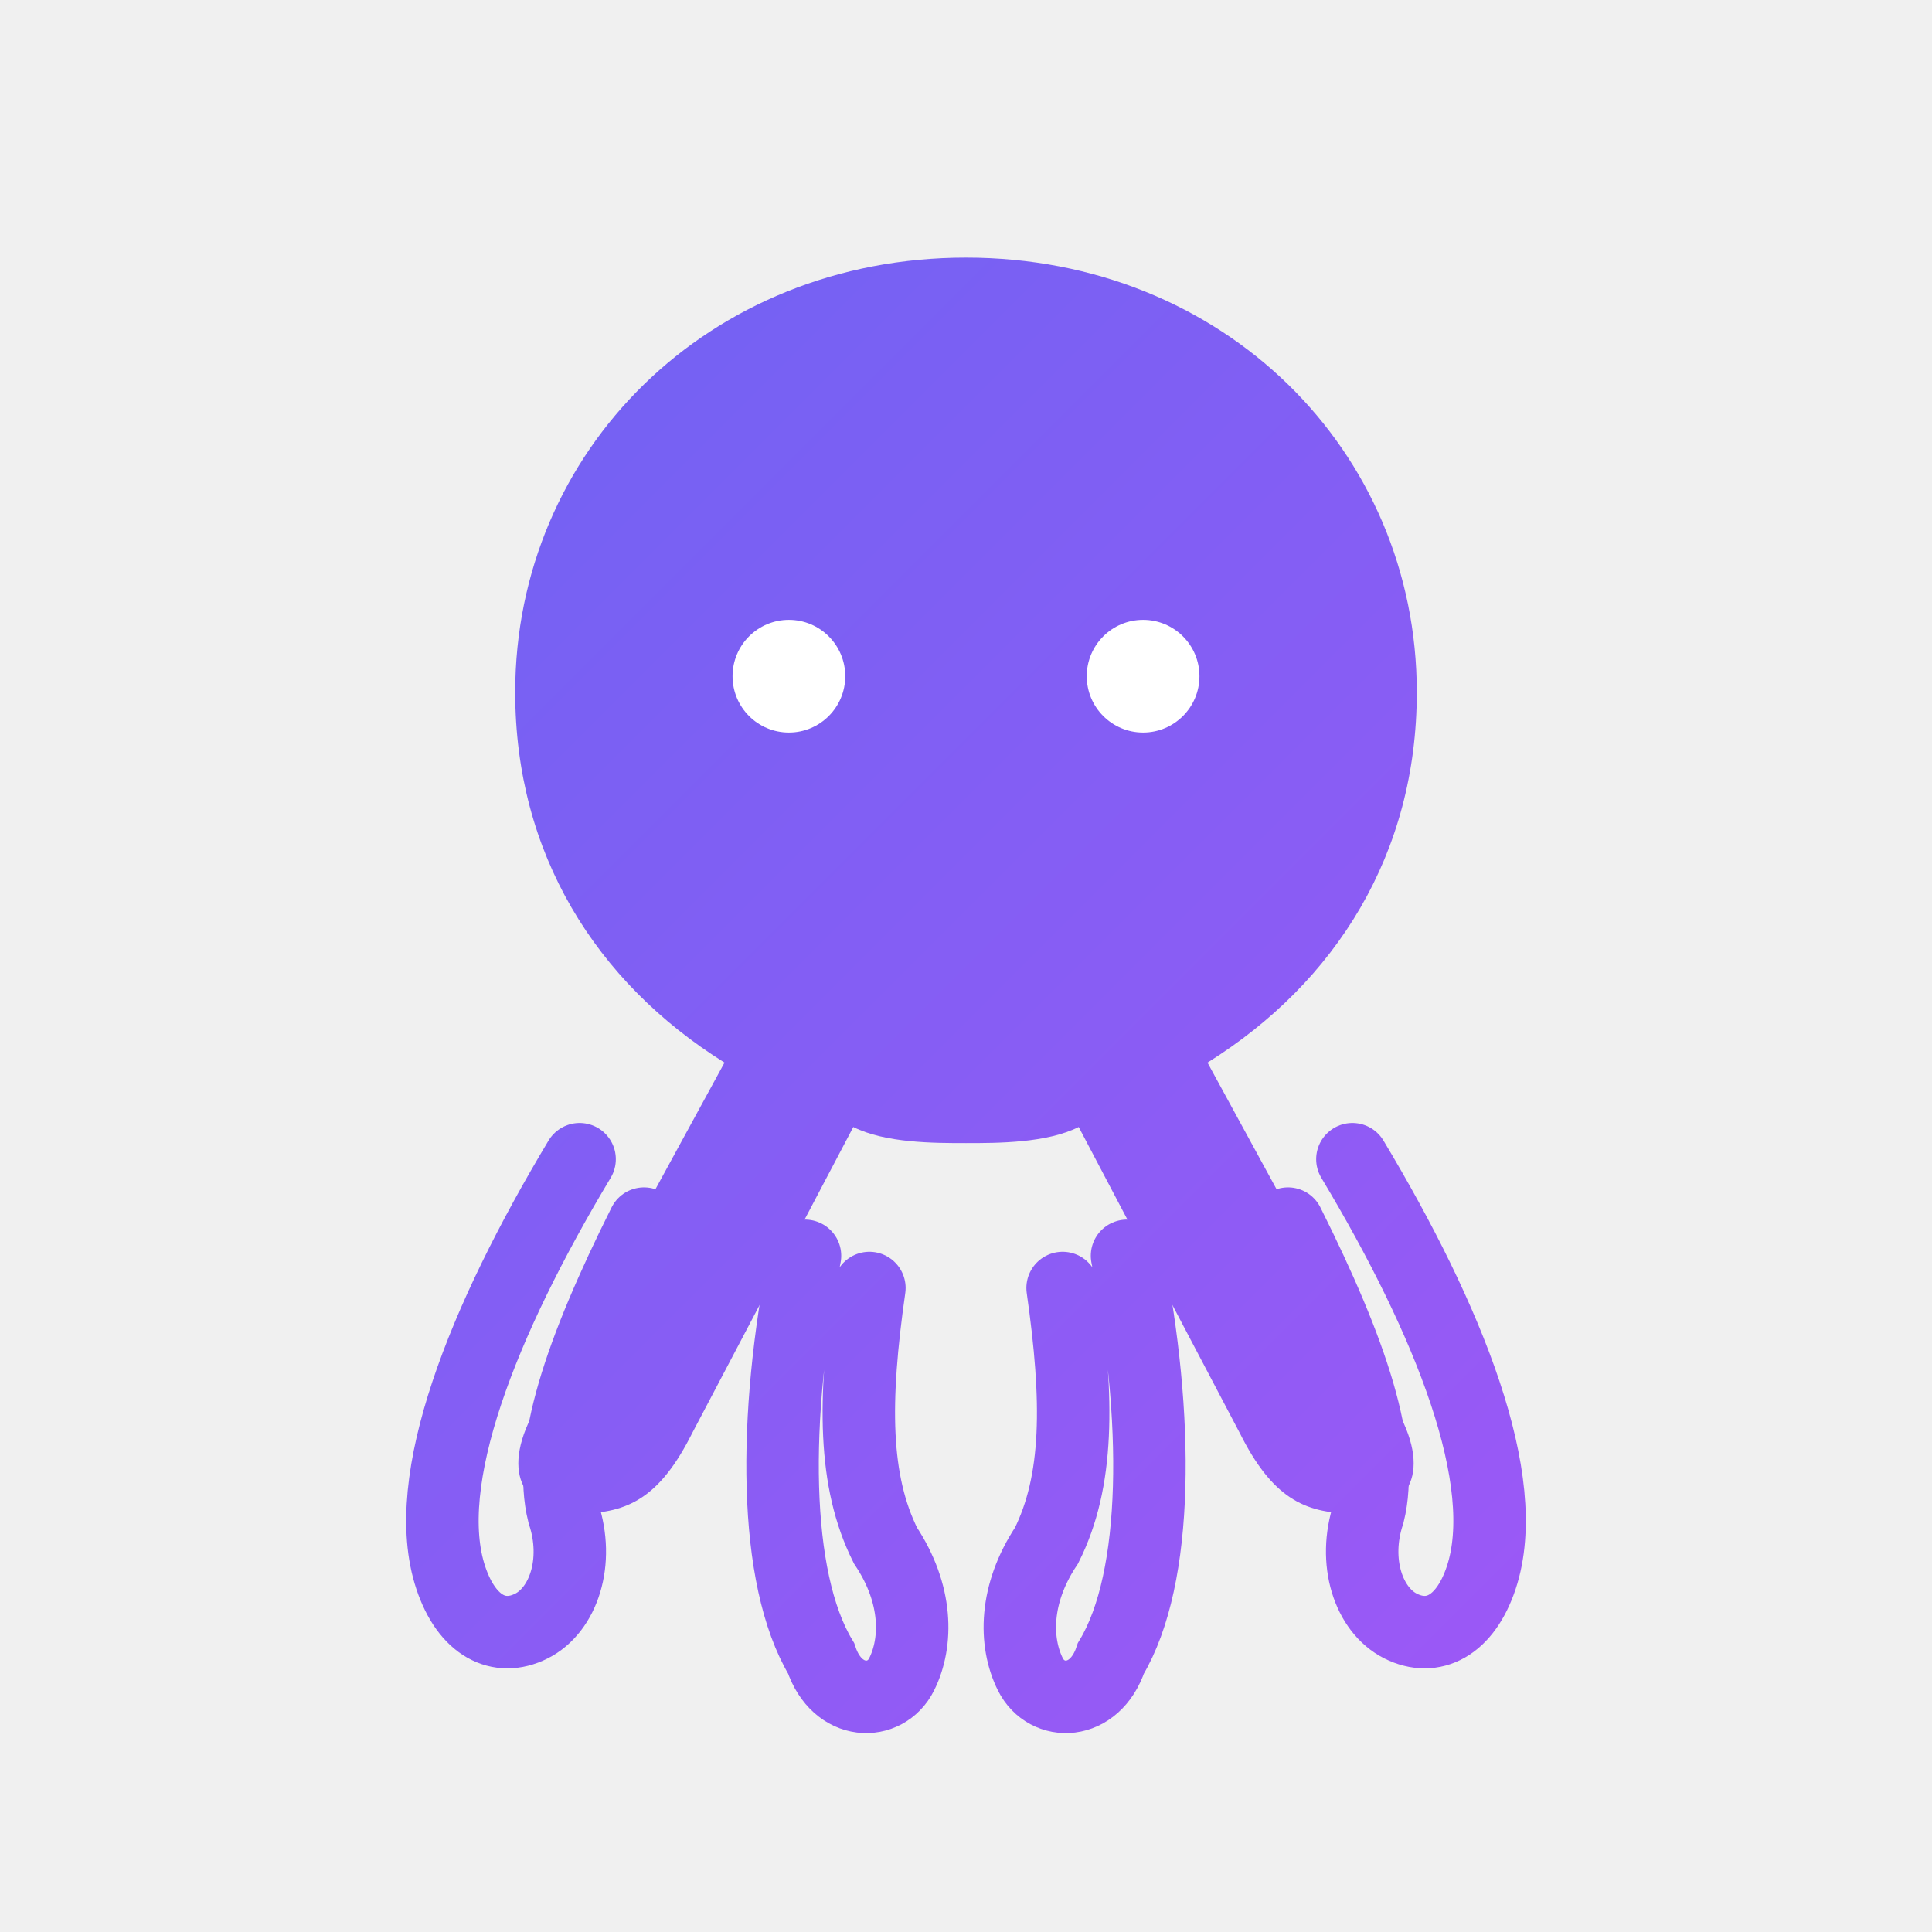
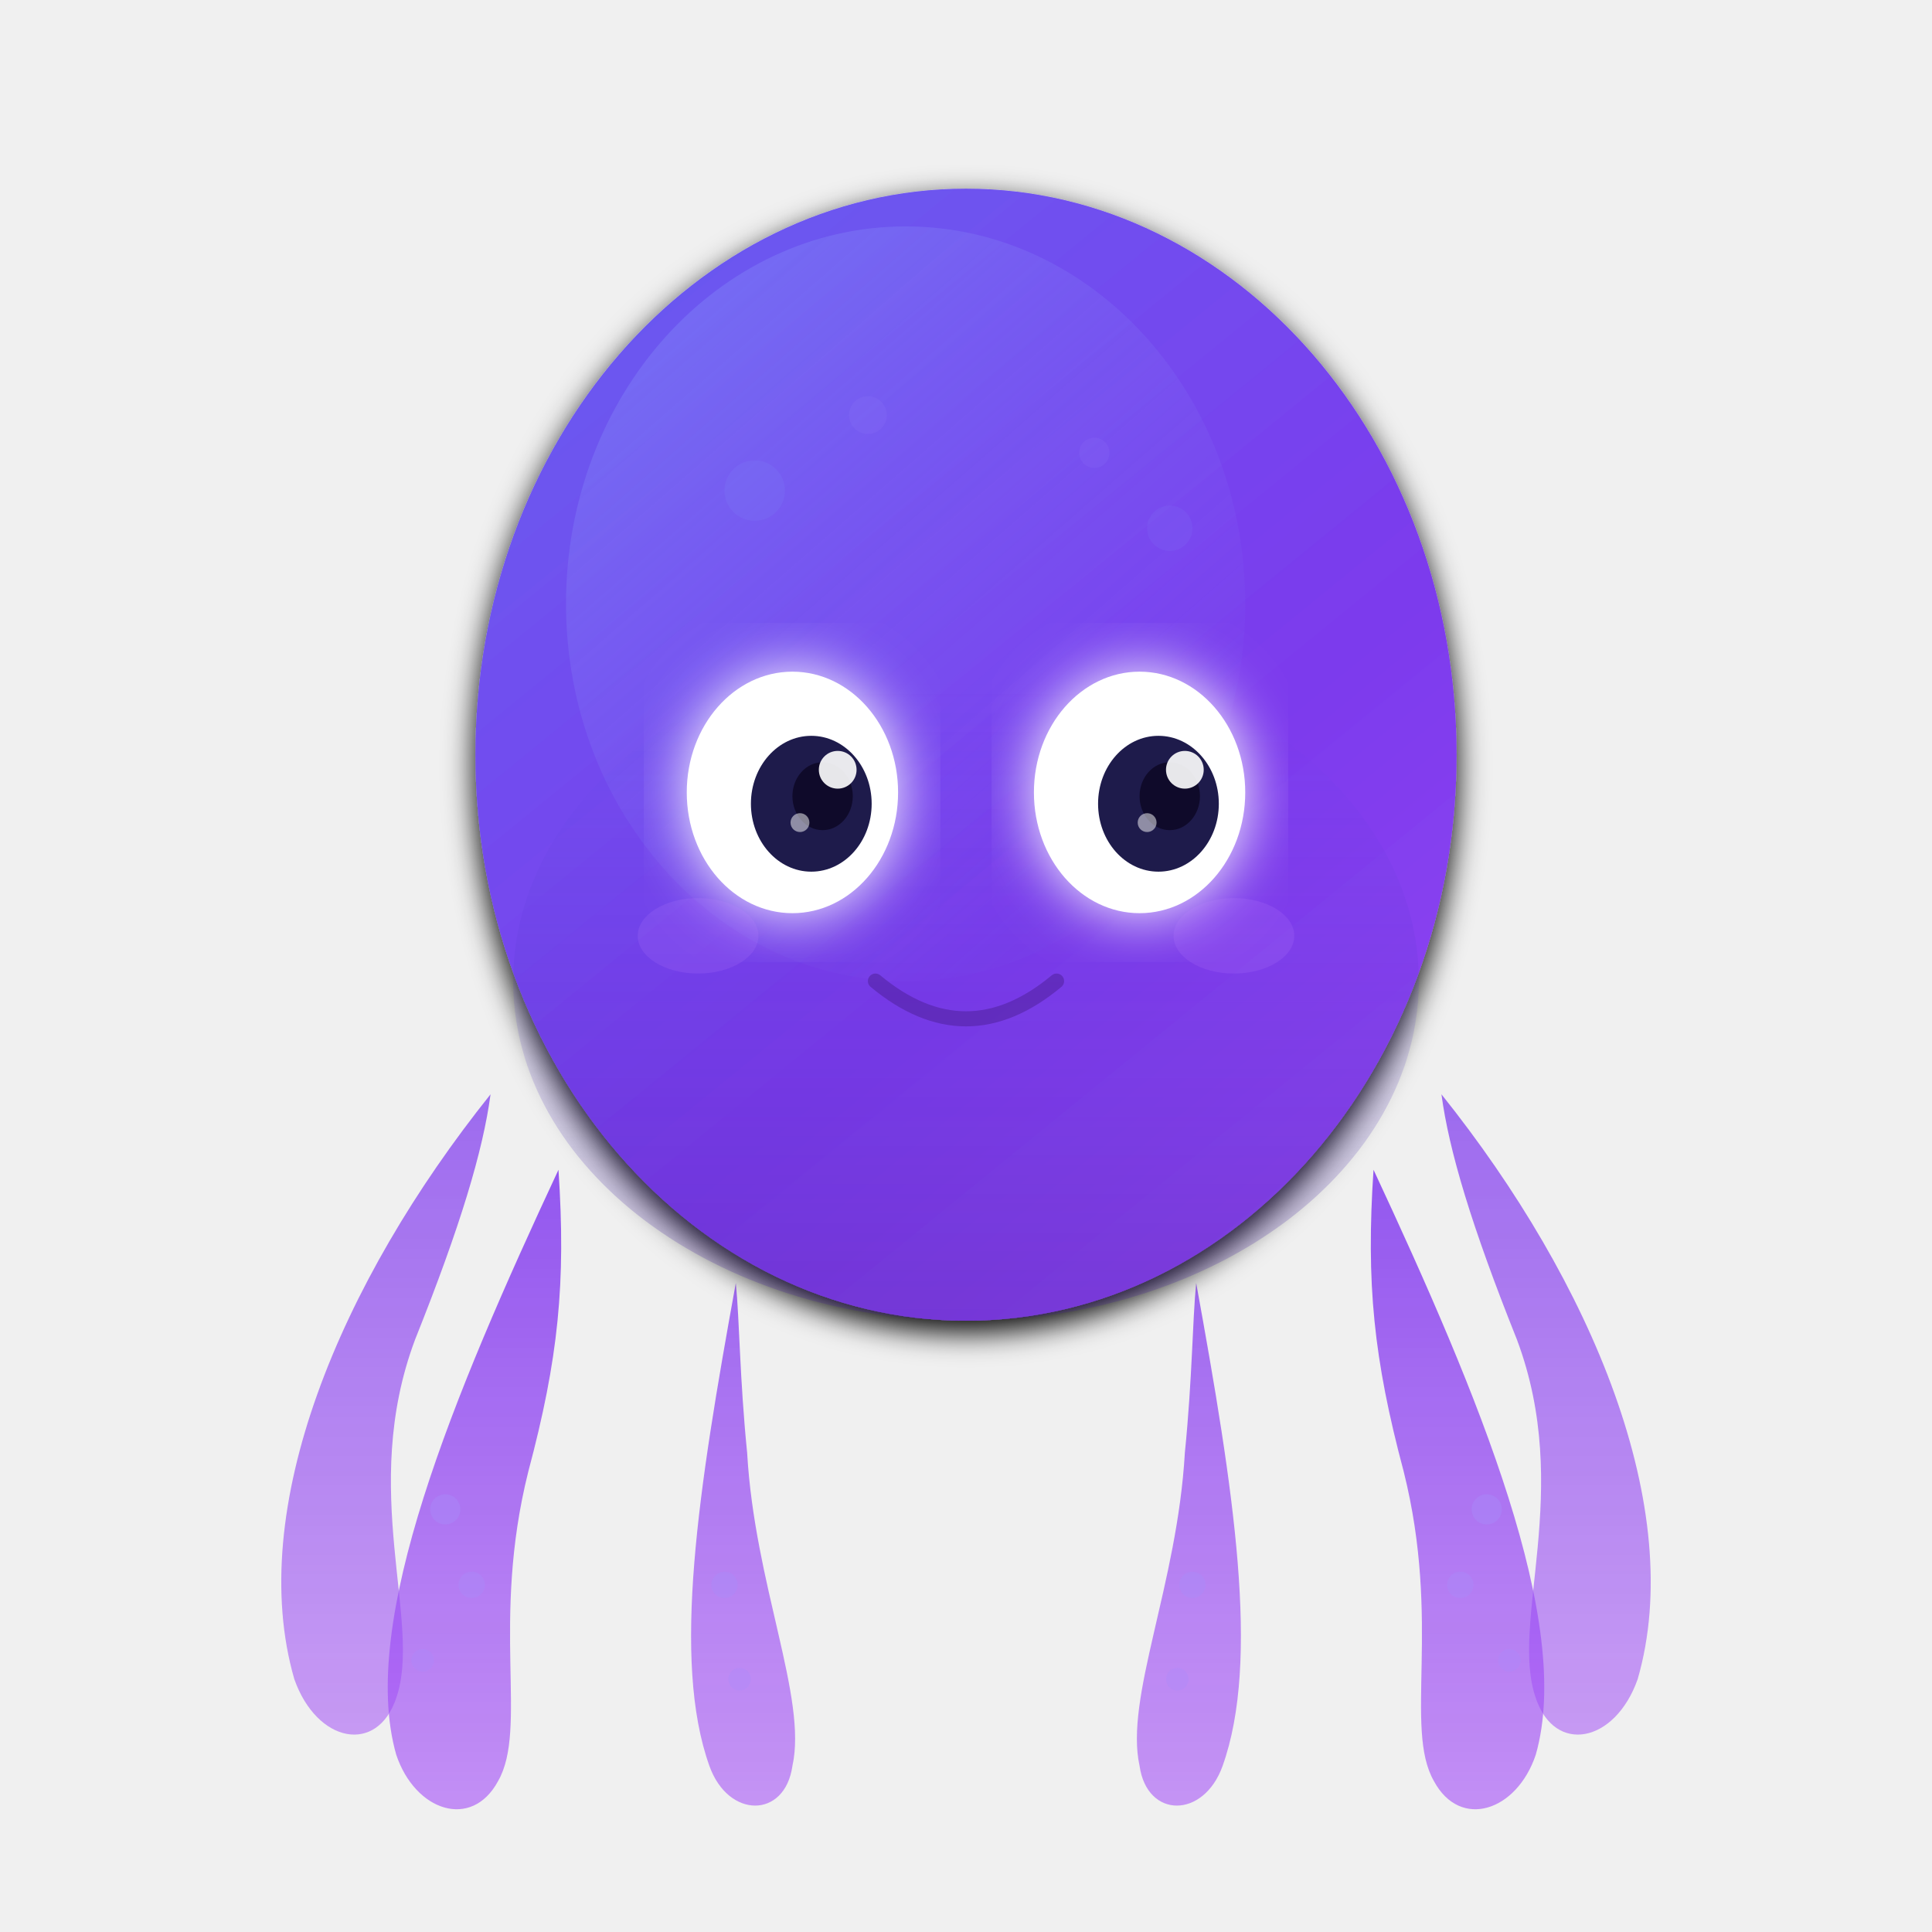
- <svg xmlns="http://www.w3.org/2000/svg" viewBox="0 0 120 120" fill="none">
+ <svg xmlns="http://www.w3.org/2000/svg" viewBox="0 0 512 512" fill="none">
  <defs>
-     <linearGradient id="g" x1="0" y1="0" x2="120" y2="120" gradientUnits="userSpaceOnUse">
+     <linearGradient id="main" x1="80" y1="40" x2="432" y2="472" gradientUnits="userSpaceOnUse">
      <stop offset="0%" stop-color="#6366f1" />
+       <stop offset="50%" stop-color="#7c3aed" />
      <stop offset="100%" stop-color="#a855f7" />
    </linearGradient>
+     <linearGradient id="hi" x1="160" y1="60" x2="352" y2="280" gradientUnits="userSpaceOnUse">
+       <stop offset="0%" stop-color="#818cf8" stop-opacity="0.5" />
+       <stop offset="100%" stop-color="#7c3aed" stop-opacity="0" />
+     </linearGradient>
+     <linearGradient id="shadow" x1="256" y1="180" x2="256" y2="440" gradientUnits="userSpaceOnUse">
+       <stop offset="0%" stop-color="#4f46e5" stop-opacity="0" />
+       <stop offset="100%" stop-color="#3b0764" stop-opacity="0.4" />
+     </linearGradient>
+     <linearGradient id="tent" x1="256" y1="280" x2="256" y2="480" gradientUnits="userSpaceOnUse">
+       <stop offset="0%" stop-color="#7c3aed" />
+       <stop offset="100%" stop-color="#a855f7" stop-opacity="0.7" />
+     </linearGradient>
+     <filter id="glow" x="-20%" y="-20%" width="140%" height="140%">
+       <feGaussianBlur stdDeviation="8" result="blur" />
+       <feMerge>
+         <feMergeNode in="blur" />
+         <feMergeNode in="SourceGraphic" />
+       </feMerge>
+     </filter>
+     <filter id="inner">
+       <feGaussianBlur in="SourceAlpha" stdDeviation="4" result="blur" />
+       <feOffset dx="0" dy="3" result="offset" />
+       <feComposite in="SourceGraphic" in2="offset" operator="over" />
+     </filter>
  </defs>
-   <path d="M60 16c-16 0-28 12-28 27 0 10 5 18 13 23l-12 22c-2 4 0 6 3 6 3 0 5-1 7-5l10-19c2 1 5 1 7 1s5 0 7-1l10 19c2 4 4 5 7 5 3 0 5-2 3-6L75 66c8-5 13-13 13-23 0-15-12-27-28-27z" fill="url(#g)" />
-   <circle cx="49" cy="42" r="3.5" fill="white" />
-   <circle cx="71" cy="42" r="3.5" fill="white" />
-   <path d="M36 72c-6 10-10 20-8 26 1 3 3 4 5 3s3-4 2-7c-1-4 1-10 5-18" stroke="url(#g)" stroke-width="4.5" stroke-linecap="round" fill="none" />
-   <path d="M50 78c-2 10-2 20 1 25 1 3 4 3 5 1s1-5-1-8c-2-4-2-9-1-16" stroke="url(#g)" stroke-width="4.5" stroke-linecap="round" fill="none" />
-   <path d="M70 78c2 10 2 20-1 25-1 3-4 3-5 1s-1-5 1-8c2-4 2-9 1-16" stroke="url(#g)" stroke-width="4.5" stroke-linecap="round" fill="none" />
-   <path d="M84 72c6 10 10 20 8 26-1 3-3 4-5 3s-3-4-2-7c1-4-1-10-5-18" stroke="url(#g)" stroke-width="4.5" stroke-linecap="round" fill="none" />
+   <path d="M148 310 C120 370, 95 430, 105 465 C110 480, 125 485, 132 472 C140 458, 130 430, 140 390 C148 360, 150 340, 148 310" fill="url(#tent)" opacity="0.9" />
+   <path d="M195 340 C185 395, 178 440, 188 468 C193 482, 208 482, 210 468 C214 450, 200 420, 198 385 C196 365, 196 350, 195 340" fill="url(#tent)" opacity="0.85" />
+   <path d="M317 340 C327 395, 334 440, 324 468 C319 482, 304 482, 302 468 C298 450, 312 420, 314 385 C316 365, 316 350, 317 340" fill="url(#tent)" opacity="0.85" />
+   <path d="M364 310 C392 370, 417 430, 407 465 C402 480, 387 485, 380 472 C372 458, 382 430, 372 390 C364 360, 362 340, 364 310" fill="url(#tent)" opacity="0.9" />
+   <path d="M130 290 C90 340, 65 400, 78 445 C84 462, 100 465, 105 450 C112 430, 95 395, 110 355 C122 325, 128 305, 130 290" fill="url(#tent)" opacity="0.75" />
+   <path d="M382 290 C422 340, 447 400, 434 445 C428 462, 412 465, 407 450 C400 430, 417 395, 402 355 C390 325, 384 305, 382 290" fill="url(#tent)" opacity="0.75" />
+   <circle cx="118" cy="400" r="4" fill="#a78bfa" opacity="0.4" />
+   <circle cx="125" cy="420" r="3.5" fill="#a78bfa" opacity="0.35" />
+   <circle cx="112" cy="440" r="3" fill="#a78bfa" opacity="0.3" />
+   <circle cx="192" cy="420" r="3.5" fill="#a78bfa" opacity="0.35" />
+   <circle cx="196" cy="445" r="3" fill="#a78bfa" opacity="0.3" />
+   <circle cx="316" cy="420" r="3.5" fill="#a78bfa" opacity="0.35" />
+   <circle cx="312" cy="445" r="3" fill="#a78bfa" opacity="0.3" />
+   <circle cx="394" cy="400" r="4" fill="#a78bfa" opacity="0.4" />
+   <circle cx="387" cy="420" r="3.5" fill="#a78bfa" opacity="0.35" />
+   <circle cx="400" cy="440" r="3" fill="#a78bfa" opacity="0.3" />
+   <ellipse cx="256" cy="200" rx="130" ry="150" fill="url(#main)" filter="url(#inner)" />
+   <ellipse cx="240" cy="160" rx="90" ry="100" fill="url(#hi)" />
+   <ellipse cx="256" cy="260" rx="120" ry="90" fill="url(#shadow)" />
+   <circle cx="200" cy="130" r="8" fill="#818cf8" opacity="0.15" />
+   <circle cx="310" cy="140" r="6" fill="#818cf8" opacity="0.12" />
+   <circle cx="230" cy="110" r="5" fill="#a78bfa" opacity="0.1" />
+   <circle cx="290" cy="120" r="4" fill="#a78bfa" opacity="0.1" />
+   <ellipse cx="210" cy="210" rx="28" ry="32" fill="white" filter="url(#glow)" />
+   <ellipse cx="302" cy="210" rx="28" ry="32" fill="white" filter="url(#glow)" />
+   <ellipse cx="215" cy="213" rx="16" ry="18" fill="#1e1b4b" />
+   <ellipse cx="307" cy="213" rx="16" ry="18" fill="#1e1b4b" />
+   <ellipse cx="218" cy="211" rx="8" ry="9" fill="#0f0a2a" />
+   <ellipse cx="310" cy="211" rx="8" ry="9" fill="#0f0a2a" />
+   <circle cx="222" cy="204" r="5" fill="white" opacity="0.9" />
+   <circle cx="314" cy="204" r="5" fill="white" opacity="0.9" />
+   <circle cx="212" cy="218" r="2.5" fill="white" opacity="0.5" />
+   <circle cx="304" cy="218" r="2.5" fill="white" opacity="0.5" />
+   <path d="M232 260 Q256 280 280 260" stroke="#4c1d95" stroke-width="4" stroke-linecap="round" fill="none" opacity="0.5" />
+   <ellipse cx="185" cy="248" rx="16" ry="10" fill="#c084fc" opacity="0.15" />
+   <ellipse cx="327" cy="248" rx="16" ry="10" fill="#c084fc" opacity="0.15" />
</svg>
